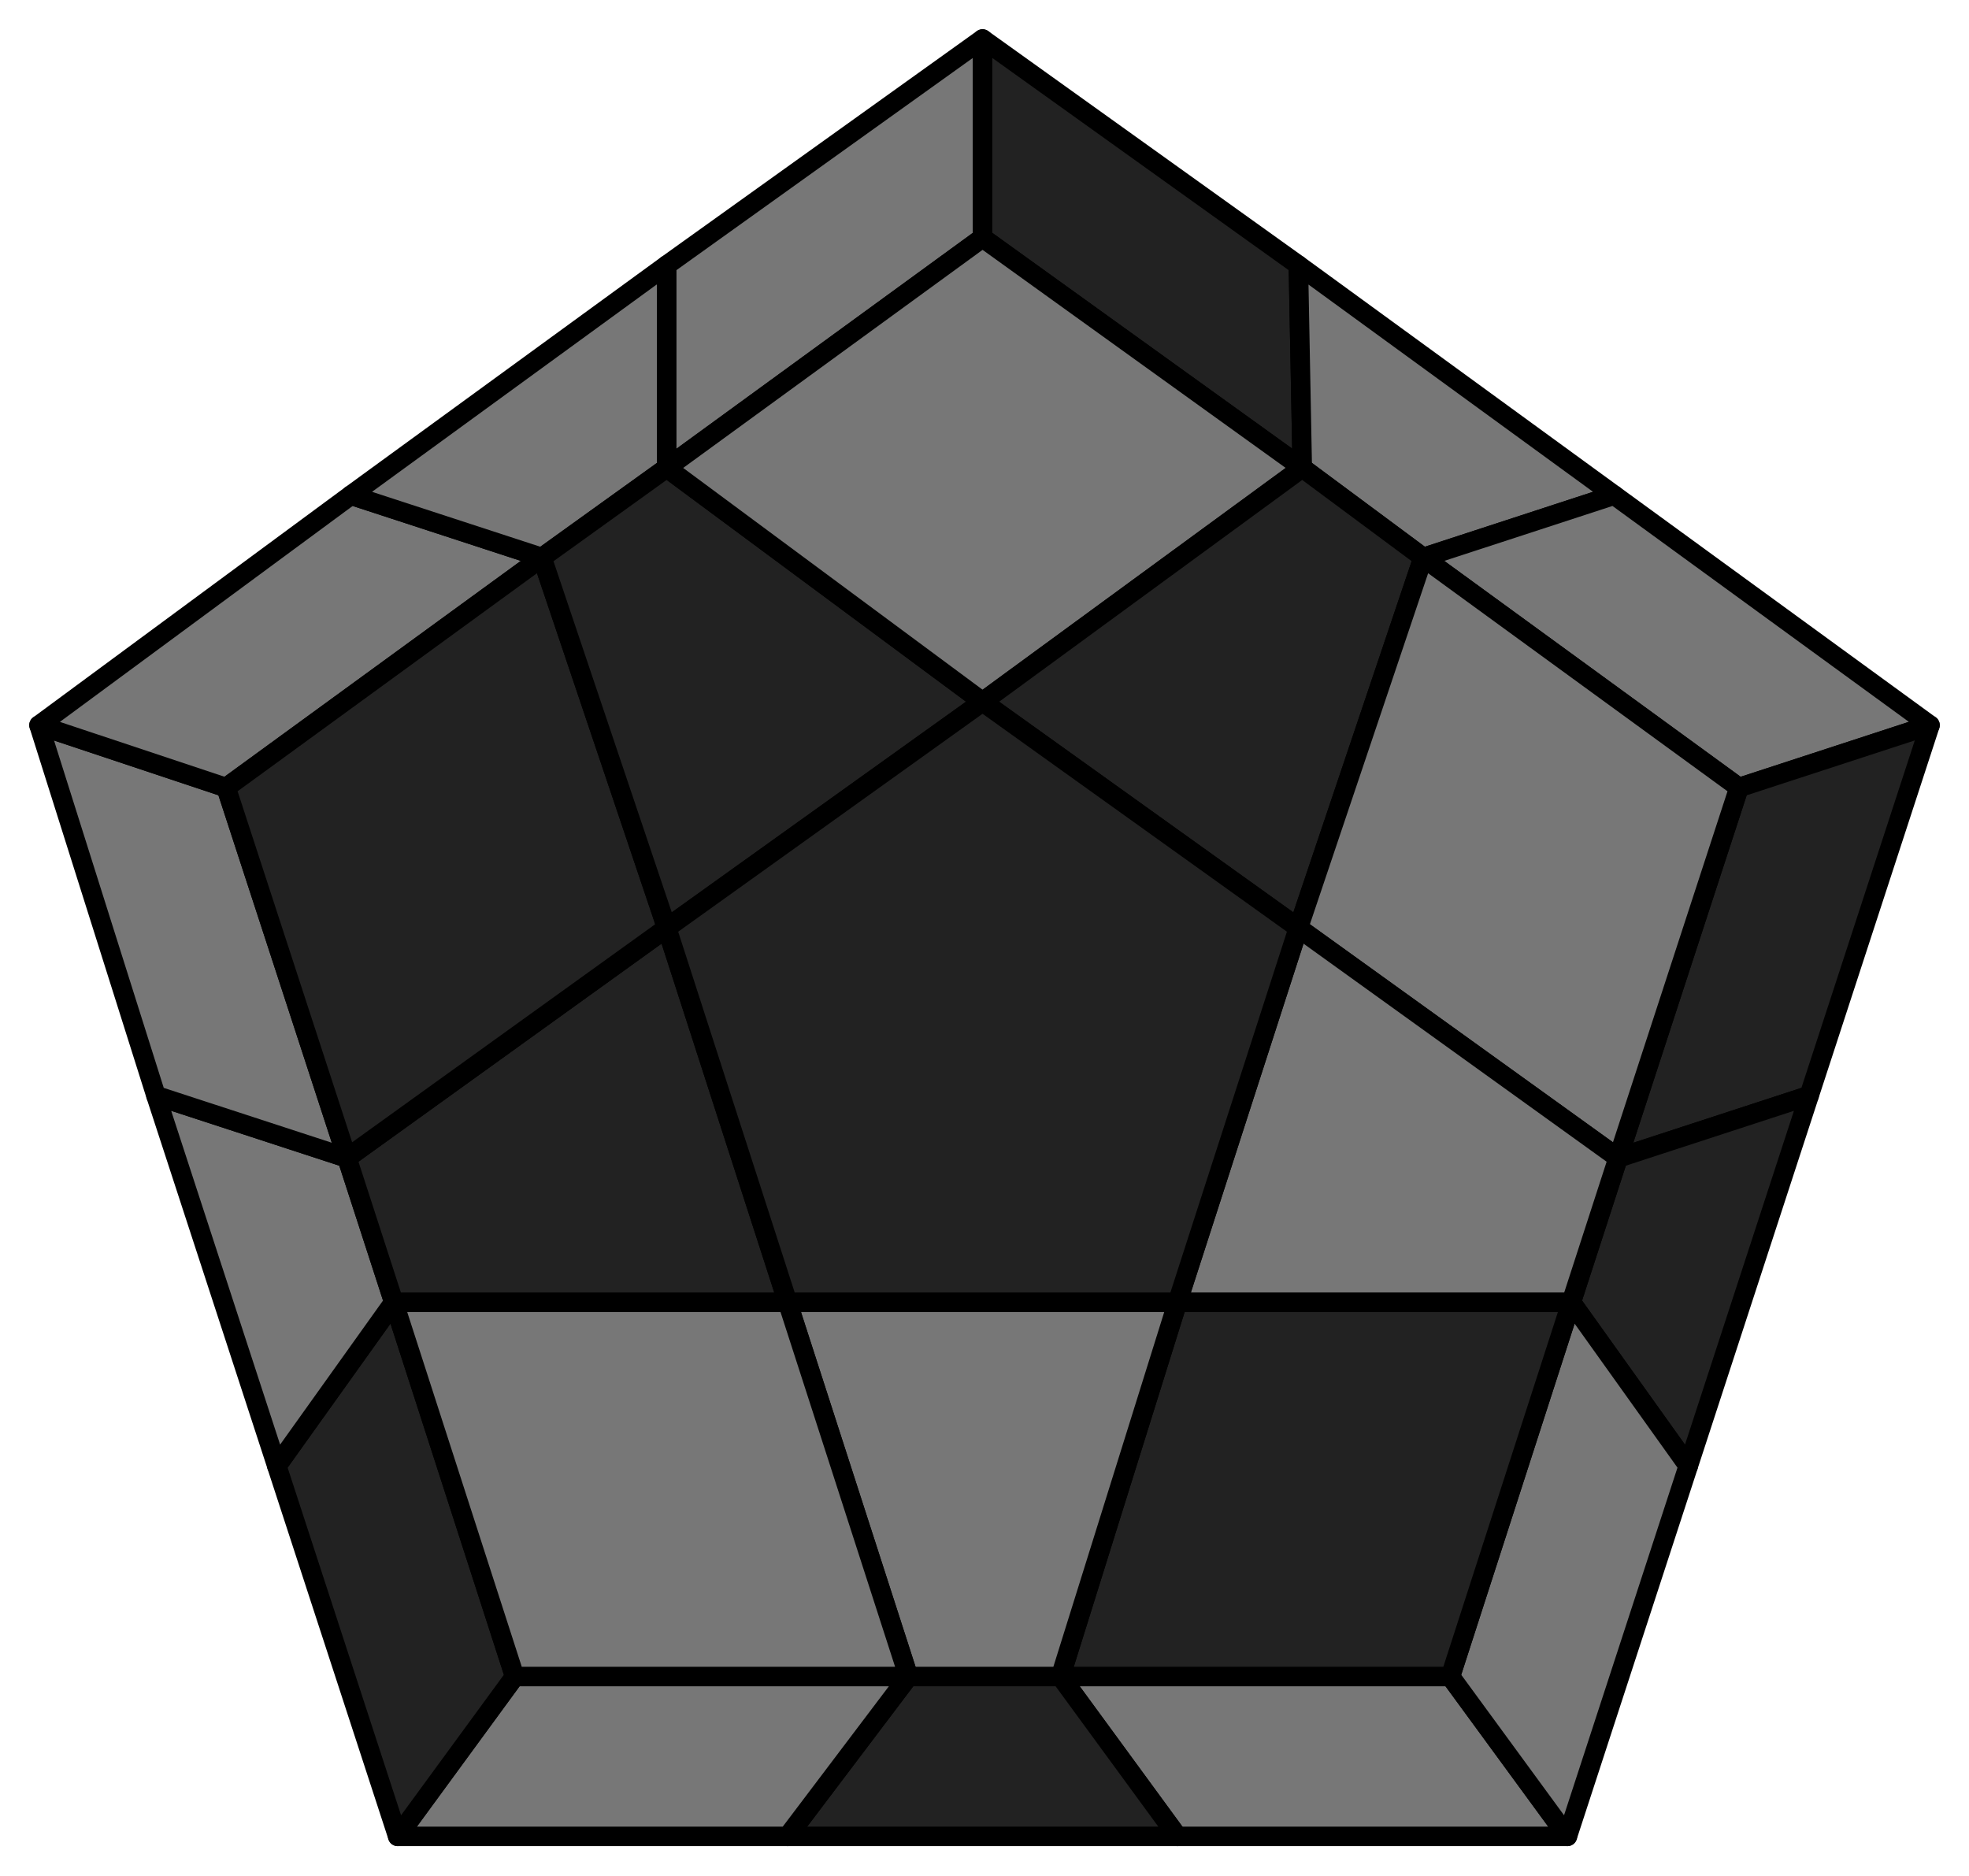
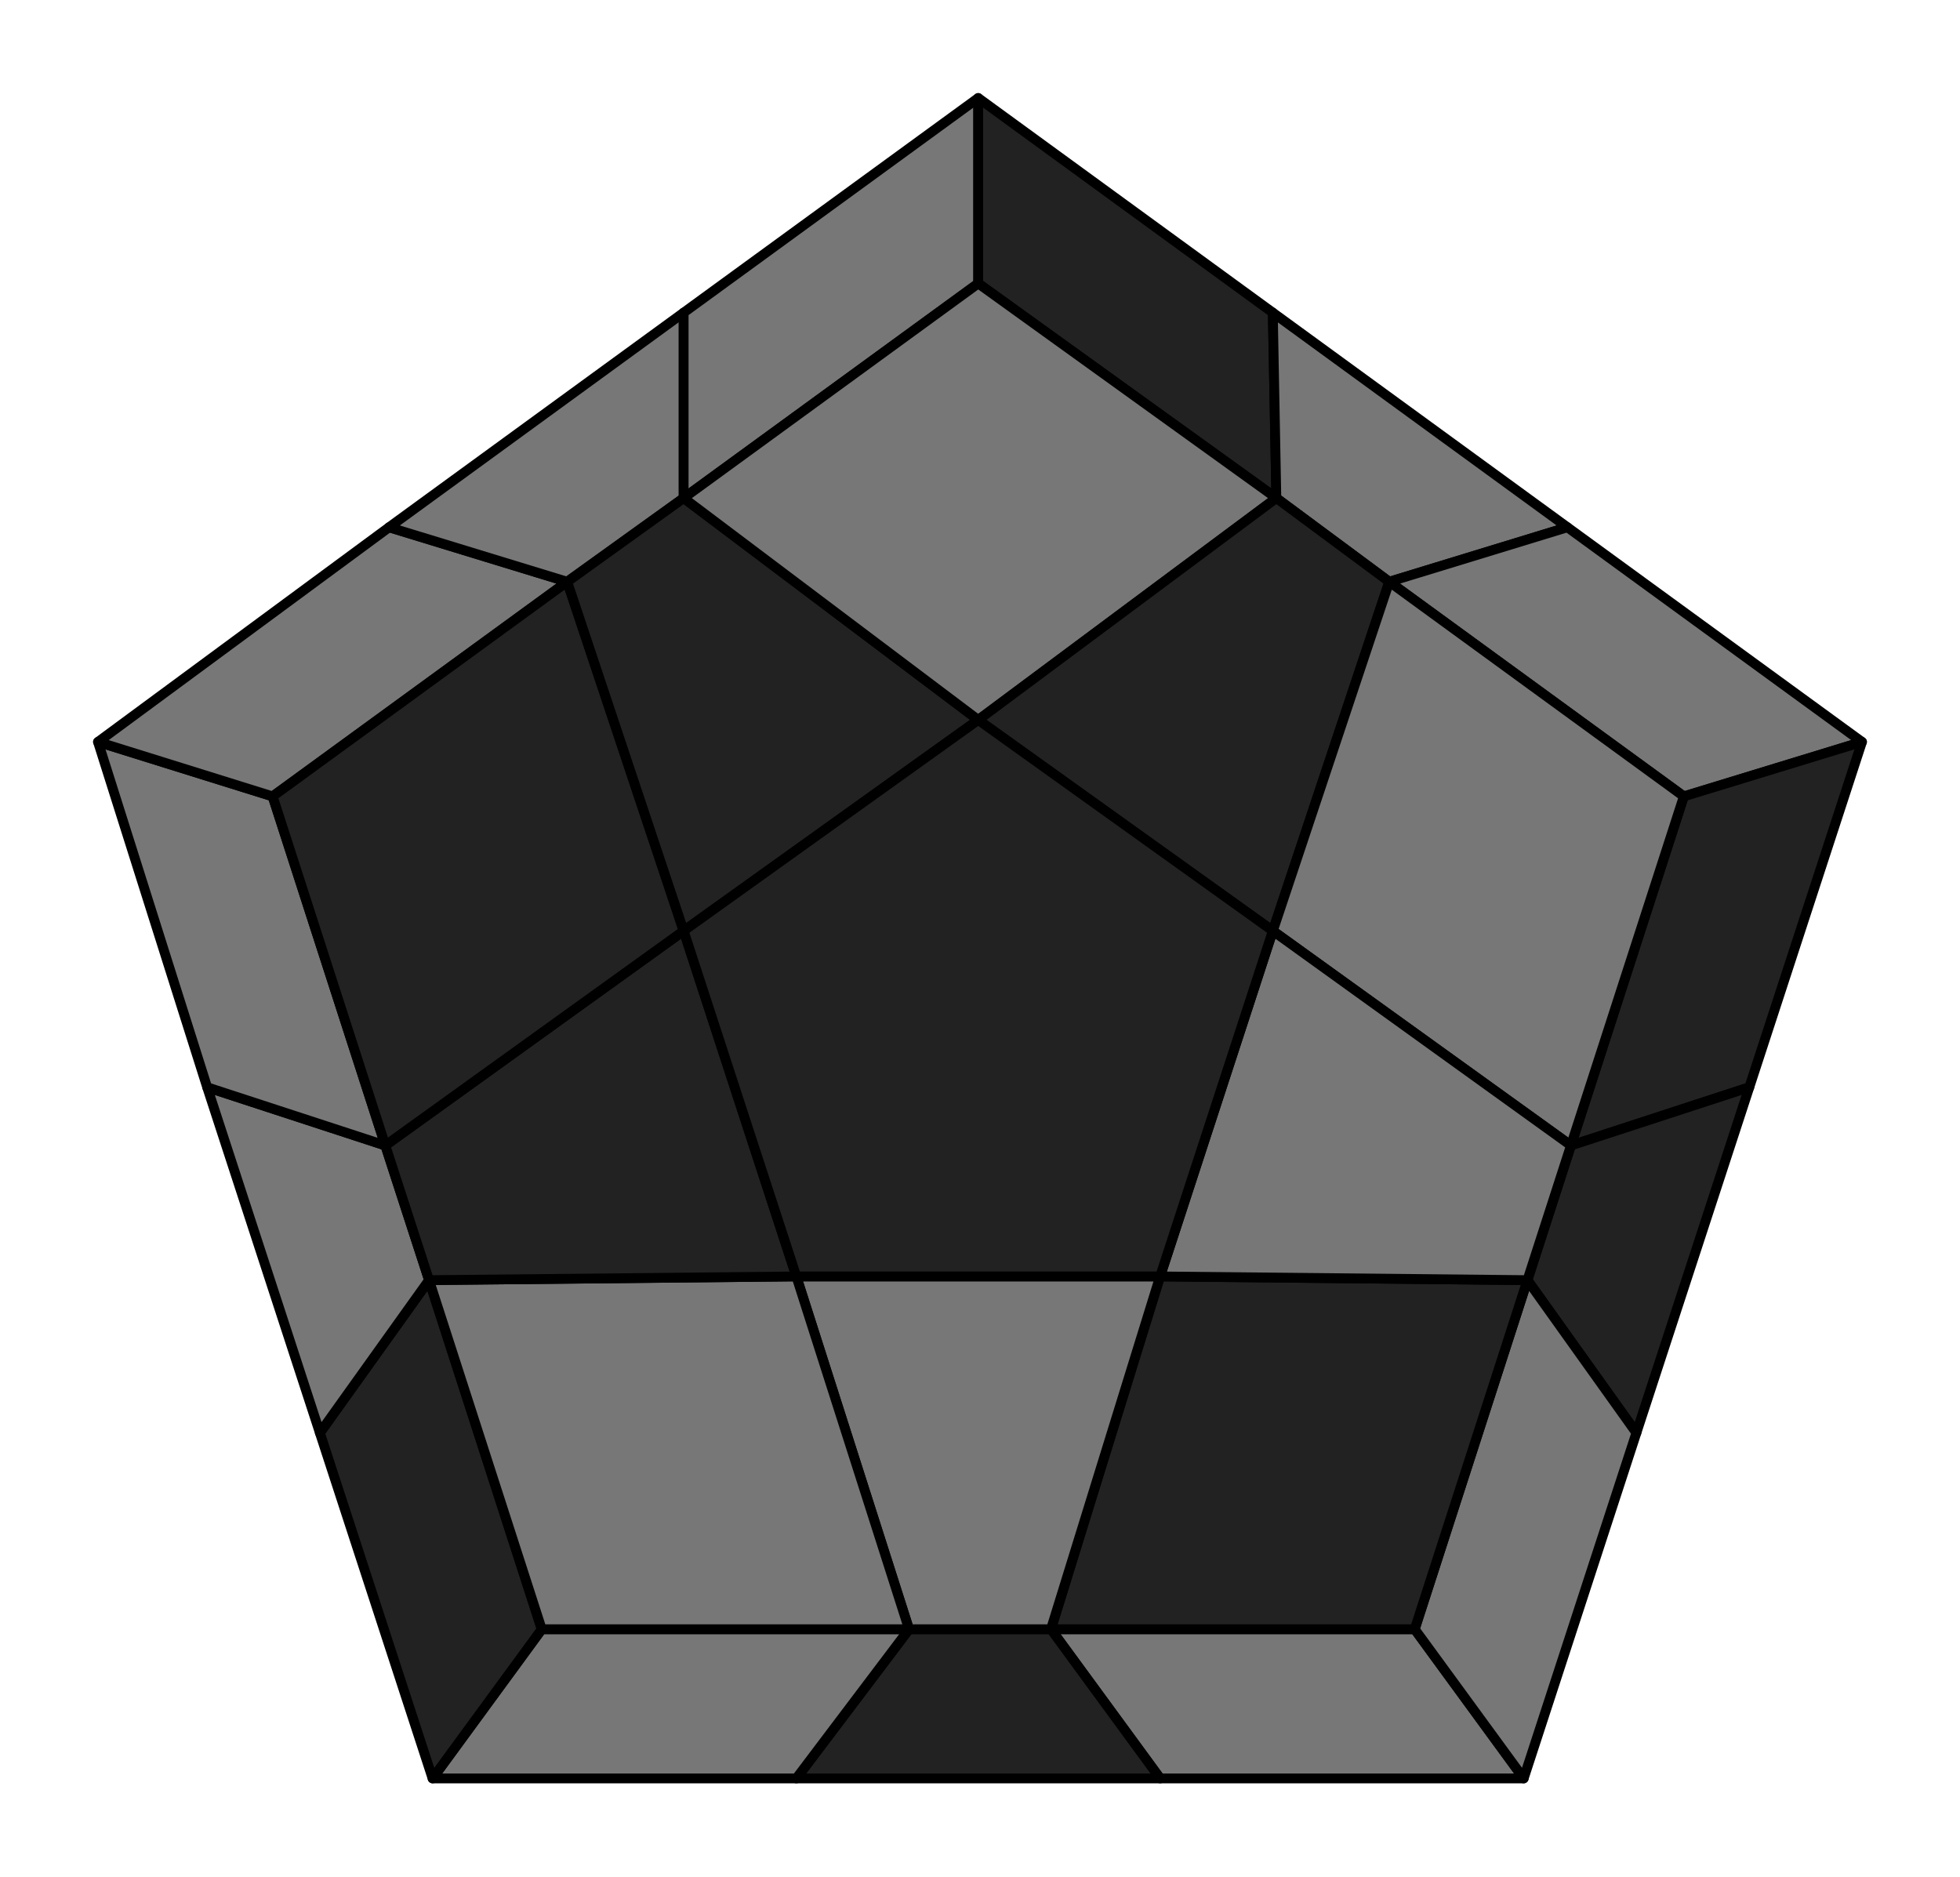
- <svg xmlns="http://www.w3.org/2000/svg" id="133" width="505" height="481">
+ <svg xmlns="http://www.w3.org/2000/svg" viewBox="0 0 100.0 95.732">
  <style>
- polygon { stroke: black; stroke-width: 5px; stroke-linejoin: round;}
- .light {fill: #777;}
- .dark {fill: #222;}
+ polygon { stroke: black; stroke-width: 0.5px; stroke-linejoin: round;}
</style>
-   <polygon class="light" points="402 471 302 471 272 430 372 430" />
-   <polygon class="dark" points="302 471 202 471 233 430 272 430" />
-   <polygon class="light" points="202 471 102 471 132 430 233 430" />
-   <polygon class="dark" points="102 471 71 376 101 334 132 430" />
-   <polygon class="light" points="71 376 40 281 89 297 101 334" />
-   <polygon class="light" points="40 281 10 186 58 202 89 297" />
-   <polygon class="light" points="10 186 90 127 139 143 58 202" />
-   <polygon class="light" points="90 127 171 68 171 120 139 143" />
-   <polygon class="light" points="171 68 252 10 252 61 171 120" />
-   <polygon class="dark" points="252 10 333 68 334 120 252 61" />
-   <polygon class="light" points="333 68 414 127 365 143 334 120" />
-   <polygon class="light" points="414 127 495 186 446 202 365 143" />
-   <polygon class="dark" points="495 186 464 281 415 297 446 202" />
-   <polygon class="dark" points="464 281 433 376 403 334 415 297" />
-   <polygon class="light" points="433 376 402 471 372 430 403 334" />
-   <polygon class="dark" points="372 430 272 430 302 334 403 334" />
-   <polygon class="light" points="272 430 233 430 202 334 302 334" />
-   <polygon class="light" points="132 430 101 334 202 334 233 430" />
-   <polygon class="dark" points="101 334 89 297 171 238 202 334" />
-   <polygon class="dark" points="58 202 139 143 171 238 89 297" />
-   <polygon class="dark" points="139 143 171 120 252 180 171 238" />
-   <polygon class="light" points="252 61 334 120 252 180 171 120" />
-   <polygon class="dark" points="334 120 365 143 333 238 252 180" />
-   <polygon class="light" points="446 202 415 297 333 238 365 143" />
-   <polygon class="light" points="415 297 403 334 302 334 333 238" />
-   <polygon class="dark" points="302 334 202 334 171 238 252 180 333 238" />
+   <polygon fill="#777" points="77.74 90.73 59.19 90.73 53.62 83.12 72.18 83.12" />
+   <polygon fill="#222" points="59.19 90.73 40.63 90.73 46.38 83.12 53.62 83.12" />
+   <polygon fill="#777" points="40.63 90.73 22.07 90.73 27.64 83.12 46.38 83.12" />
+   <polygon fill="#222" points="22.07 90.73 16.32 73.10 21.89 65.31 27.64 83.12" />
+   <polygon fill="#777" points="16.32 73.10 10.57 55.47 19.66 58.44 21.89 65.31" />
+   <polygon fill="#777" points="10.57 55.47 5.00 37.85 13.91 40.63 19.66 58.44" />
+   <polygon fill="#777" points="5.00 37.85 19.85 26.90 28.94 29.68 13.91 40.63" />
+   <polygon fill="#777" points="19.85 26.90 34.88 15.95 34.88 25.41 28.94 29.68" />
+   <polygon fill="#777" points="34.88 15.95 49.91 5.00 49.91 14.46 34.88 25.41" />
+   <polygon fill="#222" points="49.91 5.00 64.94 15.95 65.12 25.41 49.91 14.46" />
+   <polygon fill="#777" points="64.94 15.95 79.97 26.90 70.88 29.68 65.12 25.41" />
+   <polygon fill="#777" points="79.97 26.90 95.00 37.85 85.91 40.63 70.88 29.68" />
+   <polygon fill="#222" points="95.00 37.85 89.25 55.47 80.15 58.44 85.91 40.63" />
+   <polygon fill="#222" points="89.25 55.47 83.49 73.10 77.93 65.31 80.15 58.44" />
+   <polygon fill="#777" points="83.49 73.10 77.74 90.73 72.18 83.12 77.93 65.31" />
+   <polygon fill="#222" points="72.18 83.12 53.62 83.12 59.19 65.12 77.93 65.31" />
+   <polygon fill="#777" points="53.62 83.12 46.38 83.12 40.63 65.12 59.19 65.12" />
+   <polygon fill="#777" points="27.64 83.12 21.89 65.31 40.63 65.12 46.38 83.12" />
+   <polygon fill="#222" points="21.89 65.31 19.66 58.44 34.88 47.49 40.63 65.12" />
+   <polygon fill="#222" points="13.91 40.63 28.94 29.68 34.88 47.49 19.66 58.44" />
+   <polygon fill="#222" points="28.94 29.68 34.88 25.41 49.91 36.73 34.88 47.49" />
+   <polygon fill="#777" points="49.91 14.46 65.12 25.41 49.91 36.73 34.88 25.41" />
+   <polygon fill="#222" points="65.12 25.41 70.88 29.68 64.94 47.49 49.91 36.73" />
+   <polygon fill="#777" points="85.91 40.63 80.15 58.44 64.94 47.49 70.88 29.68" />
+   <polygon fill="#777" points="80.15 58.44 77.93 65.31 59.19 65.12 64.94 47.49" />
+   <polygon fill="#222" points="59.19 65.12 40.63 65.12 34.88 47.49 49.91 36.73 64.94 47.49" />
</svg>
